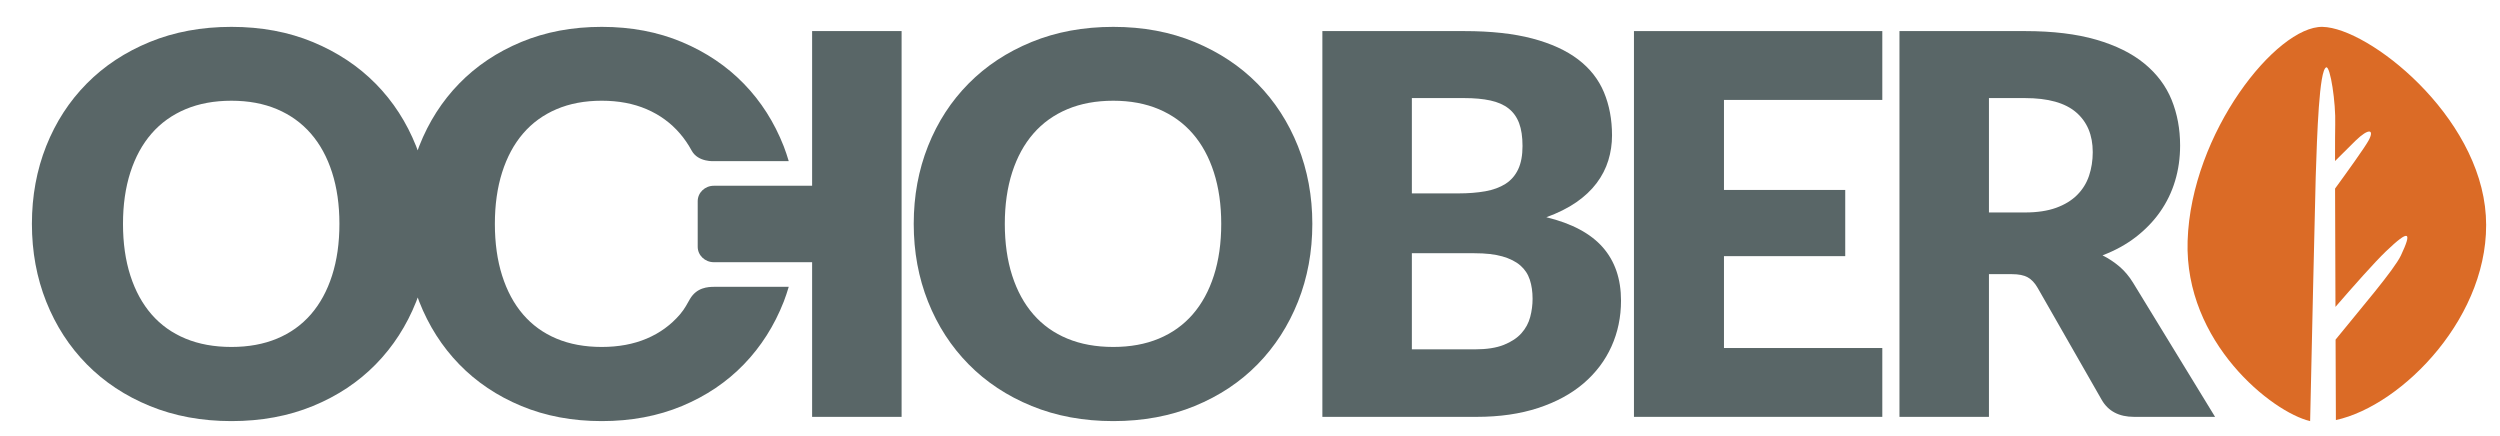
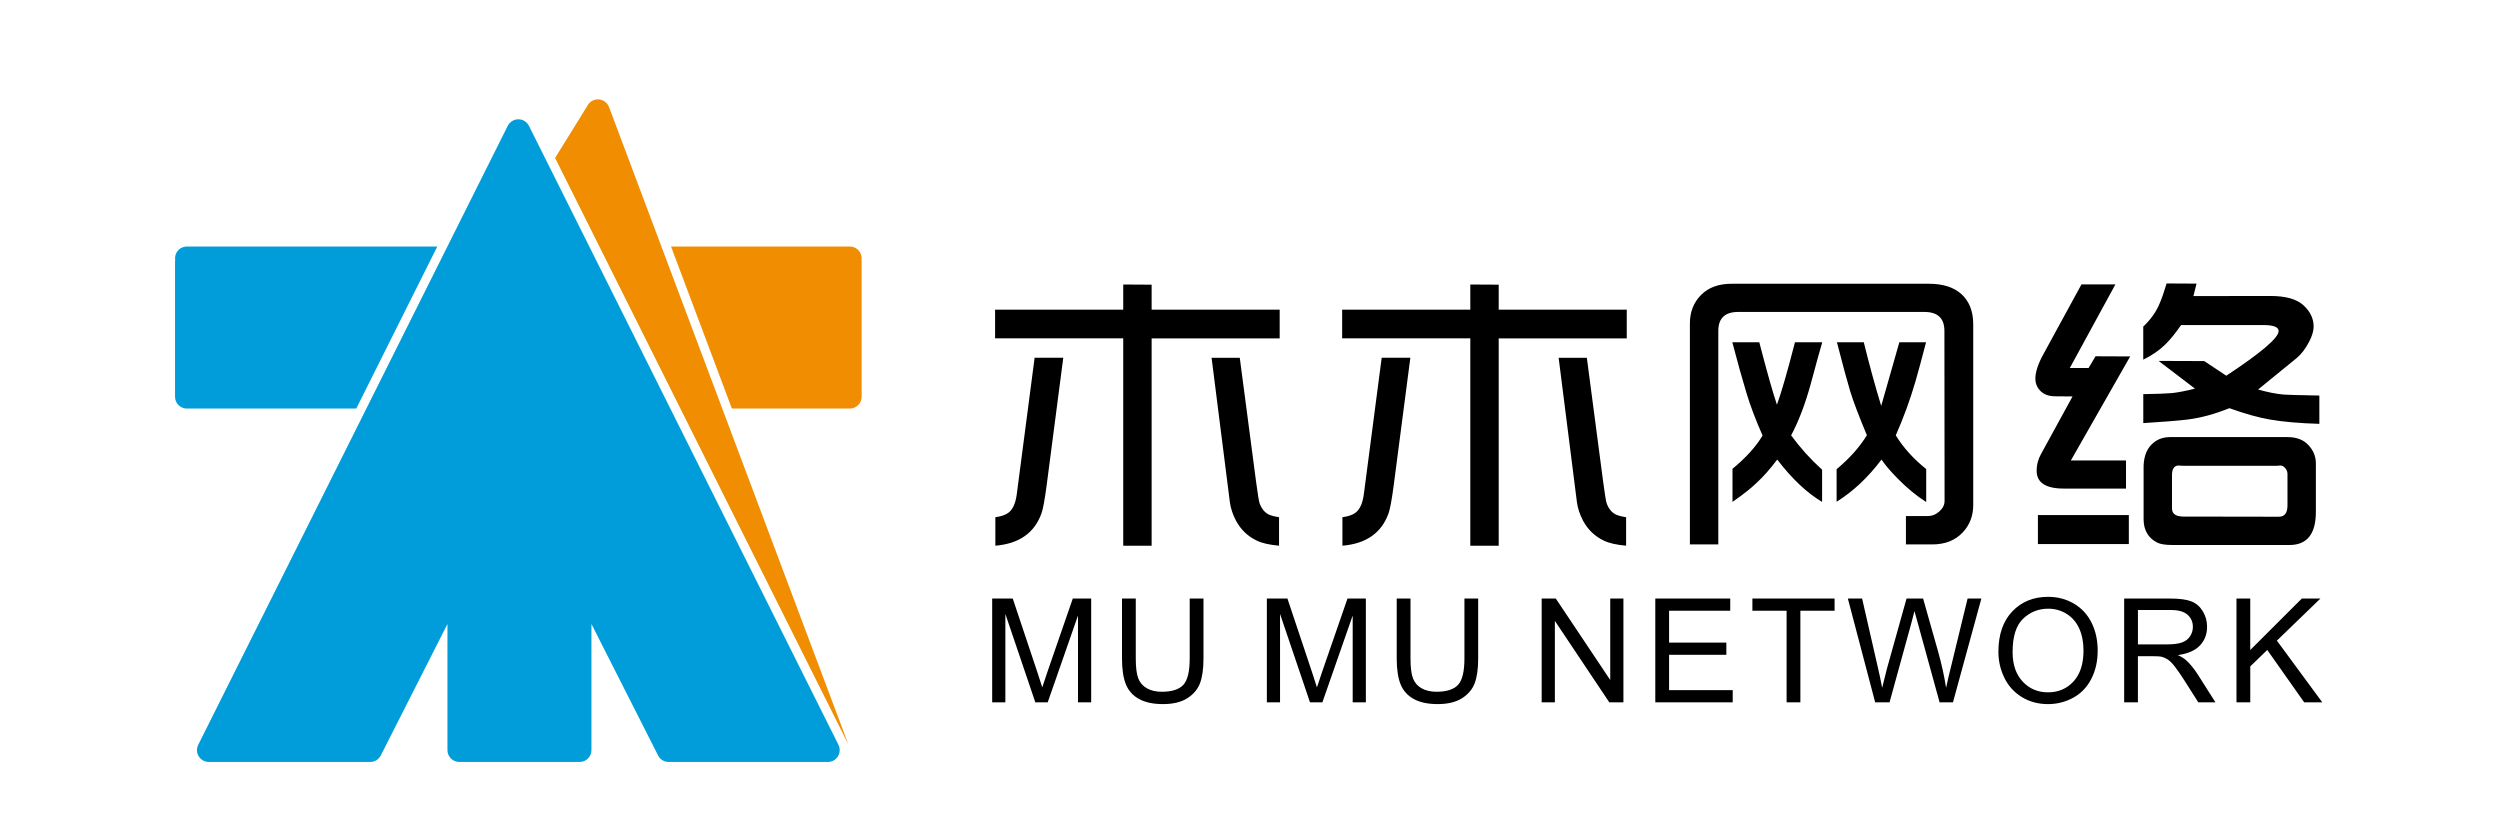
- <svg xmlns="http://www.w3.org/2000/svg" version="1.0" x="0px" y="0px" width="408px" height="71px" viewBox="-5.208 -4.384 408 71" enable-background="new -5.208 -4.384 408 71" xml:space="preserve">
-   <defs>
- </defs>
-   <path fill="#596667" d="M111.401,42.425c-1.112,0-2.896,0.109-4.007,1.986c-0.441,0.744-0.816,1.564-1.631,2.516  c-1.481,1.727-3.297,3.045-5.44,3.952c-2.146,0.908-4.589,1.36-7.325,1.36c-2.766,0-5.23-0.452-7.385-1.36  c-2.162-0.907-3.98-2.226-5.462-3.952c-1.485-1.73-2.618-3.84-3.411-6.334c-0.789-2.489-1.185-5.306-1.185-8.444  c0-3.114,0.396-5.913,1.185-8.406c0.793-2.489,1.926-4.603,3.411-6.33c1.482-1.729,3.3-3.052,5.462-3.976  c2.155-0.922,4.619-1.383,7.385-1.383c2.736,0,5.179,0.461,7.325,1.383c2.143,0.924,3.959,2.247,5.44,3.976  c0.716,0.834,1.352,1.757,1.903,2.772c1.064,1.96,3.735,1.726,3.735,1.726h12.112c-0.248-0.817-0.505-1.63-0.817-2.422  c-1.538-3.918-3.702-7.318-6.497-10.198c-2.794-2.88-6.16-5.148-10.097-6.807C102.163,0.827,97.799,0,92.998,0  C88.2,0,83.827,0.82,79.876,2.462c-3.951,1.642-7.331,3.902-10.14,6.783c-2.811,2.884-4.981,6.28-6.521,10.197  c-0.092,0.235-0.173,0.476-0.26,0.713c-0.083-0.222-0.159-0.447-0.247-0.667c-1.562-3.918-3.757-7.318-6.594-10.198  c-2.835-2.879-6.251-5.147-10.248-6.807c-3.997-1.656-8.428-2.483-13.299-2.483c-4.87,0-9.308,0.819-13.319,2.461  c-4.01,1.642-7.439,3.903-10.29,6.784c-2.854,2.883-5.056,6.279-6.619,10.196C0.78,23.363,0,27.598,0,32.148  c0,4.553,0.78,8.787,2.34,12.705c1.563,3.917,3.765,7.324,6.619,10.218c2.851,2.894,6.28,5.162,10.29,6.804  c4.011,1.643,8.449,2.465,13.319,2.465c4.871,0,9.302-0.822,13.299-2.465c3.997-1.642,7.413-3.91,10.248-6.804  c2.837-2.894,5.032-6.301,6.594-10.218c0.091-0.228,0.169-0.46,0.255-0.689c0.084,0.229,0.162,0.462,0.251,0.689  c1.54,3.917,3.71,7.324,6.521,10.218c2.809,2.894,6.189,5.162,10.14,6.804c3.951,1.643,8.324,2.465,13.122,2.465  c4.801,0,9.165-0.822,13.104-2.465c3.937-1.642,7.303-3.91,10.097-6.804c2.795-2.894,4.959-6.301,6.497-10.218  c0.312-0.793,0.57-1.609,0.818-2.428H111.401z M48.981,40.593c-0.8,2.494-1.954,4.604-3.458,6.334  c-1.503,1.727-3.346,3.045-5.521,3.951c-2.178,0.909-4.657,1.361-7.434,1.361c-2.807,0-5.308-0.452-7.496-1.361  c-2.193-0.906-4.038-2.225-5.543-3.951c-1.506-1.73-2.657-3.84-3.462-6.334c-0.8-2.489-1.202-5.306-1.202-8.445  c0-3.113,0.402-5.912,1.202-8.405c0.805-2.489,1.956-4.603,3.462-6.329c1.505-1.73,3.35-3.053,5.543-3.977  c2.188-0.921,4.689-1.382,7.496-1.382c2.777,0,5.256,0.461,7.434,1.382c2.175,0.924,4.018,2.247,5.521,3.977  c1.504,1.726,2.658,3.84,3.458,6.329c0.802,2.493,1.204,5.292,1.204,8.405C50.185,35.288,49.783,38.104,48.981,40.593z" />
-   <path fill="#596667" d="M208.964,32.148c0,4.553-0.784,8.787-2.341,12.705c-1.564,3.917-3.761,7.324-6.594,10.218  c-2.838,2.894-6.252,5.162-10.251,6.804c-3.996,1.643-8.427,2.465-13.299,2.465c-4.87,0-9.307-0.822-13.317-2.465  c-4.012-1.642-7.442-3.91-10.29-6.804c-2.856-2.894-5.059-6.301-6.62-10.218c-1.56-3.918-2.34-8.152-2.34-12.705  c0-4.55,0.78-8.785,2.34-12.706c1.561-3.917,3.764-7.313,6.62-10.196c2.848-2.881,6.278-5.142,10.29-6.784  c4.01-1.642,8.447-2.461,13.317-2.461c4.872,0,9.303,0.827,13.299,2.483c3.999,1.66,7.413,3.928,10.251,6.807  c2.833,2.88,5.029,6.28,6.594,10.198C208.18,23.406,208.964,27.626,208.964,32.148 M194.097,32.148c0-3.113-0.401-5.912-1.202-8.405  c-0.8-2.489-1.954-4.603-3.458-6.329c-1.504-1.73-3.347-3.053-5.521-3.977c-2.179-0.921-4.658-1.382-7.436-1.382  c-2.806,0-5.306,0.461-7.494,1.382c-2.195,0.924-4.04,2.247-5.544,3.977c-1.506,1.726-2.658,3.84-3.462,6.329  c-0.8,2.493-1.203,5.292-1.203,8.405c0,3.14,0.403,5.956,1.203,8.445c0.804,2.494,1.956,4.604,3.462,6.334  c1.504,1.727,3.349,3.045,5.544,3.951c2.188,0.909,4.688,1.361,7.494,1.361c2.778,0,5.257-0.452,7.436-1.361  c2.174-0.906,4.017-2.225,5.521-3.951c1.504-1.73,2.658-3.84,3.458-6.334C193.696,38.104,194.097,35.288,194.097,32.148" />
-   <path fill="#596667" d="M210.603,63.648V0.69h23.159c4.351,0,8.053,0.405,11.104,1.21  c3.053,0.808,5.546,1.944,7.475,3.415c1.931,1.468,3.334,3.255,4.214,5.358c0.878,2.103,1.319,4.452,1.319,7.044  c0,1.41-0.204,2.77-0.606,4.082c-0.404,1.312-1.036,2.542-1.902,3.696c-0.864,1.15-1.971,2.193-3.326,3.133  c-1.354,0.935-2.982,1.748-4.885,2.44c4.151,1.01,7.217,2.645,9.208,4.906c1.985,2.262,2.979,5.161,2.979,8.705  c0,2.676-0.519,5.17-1.556,7.473c-1.037,2.307-2.558,4.314-4.557,6.031c-2.004,1.713-4.474,3.053-7.412,4.016  c-2.938,0.967-6.294,1.449-10.069,1.449H210.603z M225.208,27.178h7.604c1.612,0,3.066-0.114,4.365-0.343  c1.294-0.232,2.397-0.633,3.306-1.21c0.907-0.577,1.596-1.369,2.074-2.378c0.476-1.009,0.71-2.275,0.71-3.804  c0-1.494-0.185-2.742-0.56-3.738c-0.375-0.991-0.952-1.79-1.73-2.398c-0.775-0.605-1.765-1.034-2.958-1.294  c-1.197-0.26-2.614-0.39-4.256-0.39h-8.555V27.178z M225.208,36.944V52.63h10.279c1.931,0,3.511-0.246,4.735-0.734  c1.224-0.492,2.183-1.126,2.872-1.902c0.692-0.777,1.166-1.656,1.426-2.639c0.259-0.977,0.389-1.971,0.389-2.978  c0-1.153-0.15-2.19-0.452-3.112c-0.302-0.921-0.82-1.698-1.554-2.334c-0.736-0.634-1.711-1.123-2.921-1.471  c-1.21-0.344-2.735-0.517-4.578-0.517H225.208z" />
-   <polygon fill="#596667" points="301.985,0.689 301.985,11.924 276.144,11.924 276.144,26.616 295.934,26.616   295.934,37.419 276.144,37.419 276.144,52.412 301.985,52.412 301.985,63.647 261.454,63.647 261.454,0.689 " />
-   <path fill="#596667" d="M319.388,40.358v23.29h-14.604V0.689h20.481c4.549,0,8.431,0.472,11.646,1.407  c3.211,0.936,5.835,2.24,7.862,3.91c2.032,1.672,3.506,3.643,4.433,5.919c0.919,2.275,1.38,4.753,1.38,7.434  c0,2.046-0.274,3.973-0.823,5.787c-0.543,1.815-1.36,3.496-2.438,5.036c-1.08,1.54-2.406,2.915-3.975,4.126  c-1.572,1.211-3.38,2.203-5.426,2.98c0.98,0.492,1.896,1.098,2.745,1.814c0.848,0.721,1.592,1.6,2.229,2.637l13.393,21.908h-13.221  c-2.451,0-4.207-0.922-5.272-2.764l-10.457-18.279c-0.461-0.809-1.003-1.382-1.622-1.73c-0.617-0.344-1.491-0.517-2.611-0.517  H319.388z M319.388,30.291h5.877c1.985,0,3.679-0.253,5.076-0.756c1.397-0.506,2.544-1.203,3.437-2.097  c0.894-0.892,1.54-1.937,1.944-3.131c0.4-1.197,0.606-2.487,0.606-3.869c0-2.764-0.902-4.927-2.702-6.48  c-1.8-1.558-4.588-2.335-8.361-2.335h-5.877V30.291z" />
-   <path fill="#596667" d="M127.329,0.689v25.243h-16.043c-1.452,0-2.628,1.128-2.628,2.517v7.438  c0,1.392,1.176,2.519,2.628,2.519h16.043v25.241h14.604V0.689H127.329z" />
-   <path fill="#DB6B26" d="M400.482,30.821c-1.021-16.438-19.171-30.662-26.648-30.819  c-7.479-0.159-21.459,17.25-22.024,34.938c-0.53,16.585,13.818,27.958,19.996,29.401c0.172-7.803,0.805-36.532,0.911-39.882  c0.223-6.846,0.563-17.498,1.723-17.852c0.665-0.203,1.571,5.785,1.46,9.324c-0.023,0.675-0.031,2.862-0.031,5.966  c1.251-1.255,2.558-2.558,3.352-3.328c2.177-2.11,3.14-1.859,2.096,0.023c-0.643,1.158-3.408,5.008-5.441,7.798  c0.012,5.627,0.037,12.709,0.064,19.309c2.871-3.315,6.386-7.289,8.232-9.057c3.872-3.702,4.284-3.235,2.455,0.651  c-1.123,2.382-6.614,8.736-10.668,13.747c0.025,5.855,0.045,10.778,0.05,13.129C386.88,61.81,401.481,46.96,400.482,30.821" />
+ <svg xmlns="http://www.w3.org/2000/svg" version="1.1" id="图层_1" x="0px" y="0px" width="170.08px" height="56.69px" viewBox="0 0 170.08 56.69" enable-background="new 0 0 170.08 56.69" xml:space="preserve">
+   <path fill-rule="evenodd" clip-rule="evenodd" fill="#009DDA" d="M12.712,27.795c-0.444,0-0.804-0.36-0.804-0.804v-9.259h0.016  c-0.01-0.051-0.016-0.103-0.016-0.157c0-0.444,0.36-0.804,0.804-0.804h17.039l-5.513,11.024H12.712L12.712,27.795z M25.901,51.404  l4.54-8.951v8.57l0,0.01c0,0.444,0.36,0.805,0.804,0.805l0,0h8.188l0,0c0.444,0,0.804-0.36,0.804-0.805v-0.01v-8.572l4.519,8.915  c0.126,0.278,0.407,0.472,0.732,0.472h10.836l0,0c0.444,0,0.804-0.36,0.804-0.805c0-0.115-0.025-0.225-0.069-0.325l0.001-0.001  L35.998,8.586h-0.002c-0.126-0.278-0.407-0.471-0.732-0.471s-0.605,0.193-0.732,0.471H34.53L13.467,50.708l0.001,0.001  c-0.044,0.1-0.069,0.209-0.069,0.326c0,0.443,0.36,0.803,0.804,0.803h11.006l0,0C25.51,51.829,25.77,51.655,25.901,51.404  L25.901,51.404z" />
+   <path fill-rule="evenodd" clip-rule="evenodd" fill="#F18D00" d="M37.764,10.746l2.218-3.583c0.139-0.241,0.398-0.402,0.697-0.402  c0.345,0,0.64,0.218,0.754,0.524h0.002l16.283,43.363L37.764,10.746L37.764,10.746z M57.816,27.795c0.444,0,0.804-0.36,0.804-0.804  v-9.259h-0.016c0.01-0.051,0.016-0.103,0.016-0.157c0-0.444-0.36-0.804-0.804-0.804H45.652l4.14,11.024H57.816z" />
+   <g>
+     <path fill-rule="evenodd" clip-rule="evenodd" d="M67.698,23.019v-1.953h8.718v-1.71l1.932,0.011v1.7h8.711v1.953h-8.711v14.106   h-1.932V23.019H67.698L67.698,23.019z M67.716,37.125c1.61-0.133,2.654-0.863,3.134-2.189c0.107-0.287,0.225-0.931,0.357-1.929   l1.13-8.668h-1.95l-1.212,9.265c-0.079,0.623-0.265,1.045-0.558,1.268c-0.193,0.153-0.494,0.261-0.901,0.314V37.125L67.716,37.125z    M82.426,24.338l1.245,9.832c0.058,0.418,0.197,0.836,0.419,1.259c0.329,0.608,0.801,1.06,1.417,1.353   c0.343,0.168,0.844,0.282,1.509,0.344v-1.939c-0.35-0.054-0.597-0.125-0.744-0.207c-0.25-0.141-0.439-0.373-0.565-0.694   c-0.057-0.147-0.139-0.651-0.254-1.517l-1.109-8.429H82.426L82.426,24.338z M91.309,23.019v-1.953h8.719v-1.71l1.932,0.011v1.7   h8.711v1.953h-8.711v14.106h-1.932V23.019H91.309L91.309,23.019z M91.327,37.125c1.609-0.133,2.654-0.863,3.134-2.189   c0.107-0.287,0.225-0.931,0.357-1.929l1.131-8.668h-1.95l-1.212,9.265c-0.08,0.623-0.266,1.045-0.559,1.268   c-0.193,0.153-0.494,0.261-0.901,0.314V37.125L91.327,37.125z M106.037,24.338l1.245,9.832c0.058,0.418,0.196,0.836,0.419,1.259   c0.328,0.608,0.801,1.06,1.416,1.353c0.344,0.168,0.845,0.282,1.51,0.344v-1.939c-0.351-0.054-0.598-0.125-0.744-0.207   c-0.25-0.141-0.439-0.373-0.564-0.694c-0.058-0.147-0.141-0.651-0.254-1.517l-1.109-8.429H106.037L106.037,24.338z M114.967,37.039   v-15.04c0-0.776,0.254-1.424,0.766-1.939c0.504-0.505,1.194-0.755,2.067-0.755h13.434c0.93,0,1.656,0.225,2.179,0.68   c0.555,0.49,0.83,1.184,0.83,2.078v12.292c0,0.733-0.236,1.355-0.712,1.863c-0.512,0.548-1.202,0.82-2.079,0.82h-1.788V35.11h1.474   c0.293,0,0.562-0.104,0.798-0.315s0.357-0.447,0.357-0.711l-0.011-11.57c0-0.862-0.454-1.292-1.363-1.292h-12.664   c-0.904,0-1.355,0.429-1.355,1.288v14.528H114.967L114.967,37.039z M117.864,34.145c0.712-0.494,1.263-0.927,1.646-1.299   c0.444-0.404,0.909-0.934,1.398-1.581c1.013,1.319,2.032,2.278,3.053,2.88v-2.189c-0.806-0.733-1.507-1.514-2.107-2.336   c0.515-0.966,0.962-2.14,1.341-3.524c0.358-1.334,0.615-2.268,0.776-2.809h-1.856c-0.525,2.036-0.934,3.449-1.227,4.247   c-0.286-0.852-0.688-2.268-1.199-4.247h-1.835c0.322,1.238,0.647,2.404,0.977,3.502c0.272,0.887,0.634,1.832,1.08,2.84   c-0.446,0.756-1.13,1.51-2.046,2.266V34.145L117.864,34.145z M124.948,34.137c1.13-0.708,2.146-1.663,3.055-2.872   c0.236,0.354,0.598,0.78,1.084,1.277c0.637,0.65,1.288,1.188,1.957,1.612v-2.242c-0.858-0.684-1.55-1.449-2.071-2.293   c0.529-1.202,0.973-2.415,1.331-3.639c0.199-0.69,0.443-1.588,0.729-2.694h-1.817c-0.813,2.837-1.224,4.282-1.234,4.329   c-0.433-1.424-0.826-2.869-1.184-4.329h-1.828c0.411,1.596,0.711,2.697,0.897,3.313c0.218,0.712,0.598,1.717,1.141,3.009   c-0.482,0.798-1.169,1.566-2.06,2.314V34.137L124.948,34.137z M141.607,19.348h2.308l-3.102,5.688h1.277l0.473-0.798l2.357,0.011   l-4.035,7.076h3.752v1.914h-4.203c-1.252,0.007-1.878-0.401-1.878-1.216c0-0.395,0.097-0.77,0.293-1.123l2.15-3.929l-1.167-0.01   c-0.461,0-0.808-0.132-1.048-0.397c-0.211-0.229-0.314-0.498-0.314-0.798c0-0.444,0.175-0.991,0.525-1.632L141.607,19.348   L141.607,19.348z M138.643,37.014v-1.975h6.186v1.975H138.643L138.643,37.014z M145.812,28.785v-1.971   c0.884-0.014,1.534-0.036,1.953-0.071c0.404-0.043,0.923-0.143,1.563-0.304l-2.473-1.885l3.105,0.011l1.499,0.995   c2.372-1.563,3.56-2.576,3.56-3.038c0-0.272-0.347-0.408-1.037-0.408h-5.599c-0.387,0.558-0.74,0.995-1.063,1.31   c-0.4,0.397-0.905,0.748-1.51,1.044v-2.25c0.504-0.476,0.88-1.002,1.119-1.582c0.147-0.343,0.301-0.794,0.47-1.352l2.035,0.011   l-0.211,0.848l5.248-0.007c1.016,0,1.753,0.204,2.218,0.615c0.476,0.426,0.712,0.916,0.712,1.467c0,0.293-0.101,0.637-0.304,1.027   c-0.251,0.483-0.533,0.851-0.841,1.108l-2.633,2.146c0.665,0.19,1.255,0.304,1.771,0.347c0.161,0.014,0.959,0.036,2.396,0.064   v1.925c-1.366-0.04-2.489-0.14-3.362-0.293c-0.776-0.132-1.696-0.39-2.758-0.772c-1.006,0.404-1.954,0.662-2.849,0.772   C148.184,28.621,147.178,28.699,145.812,28.785L145.812,28.785z M147.64,29.736h7.981c0.611,0,1.087,0.18,1.42,0.537   c0.34,0.365,0.512,0.779,0.512,1.245v3.31c0,1.498-0.598,2.25-1.796,2.25h-7.949c-0.493,0-0.848-0.058-1.056-0.168   c-0.611-0.314-0.919-0.848-0.919-1.6v-3.045c0-0.014,0-0.125,0-0.336c-0.021-0.74,0.157-1.302,0.54-1.688   C146.706,29.904,147.128,29.736,147.64,29.736L147.64,29.736z M148.52,35.143l6.515,0.011c0.39,0,0.587-0.255,0.587-0.763v-2.146   c0-0.164-0.062-0.304-0.179-0.426c-0.097-0.1-0.201-0.149-0.305-0.149l-0.261,0.021h-6.314l-0.368-0.021   c-0.286,0.015-0.43,0.232-0.43,0.658v2.261C147.765,34.953,148.015,35.135,148.52,35.143z" />
+     <path fill-rule="evenodd" clip-rule="evenodd" d="M67.5,47.783v-7.063h1.4l1.67,4.999c0.154,0.466,0.266,0.813,0.337,1.046   c0.08-0.257,0.207-0.635,0.378-1.133l1.699-4.912h1.251v7.063h-0.897v-5.908l-2.061,5.908h-0.841l-2.039-6.016v6.016H67.5   L67.5,47.783z M80.938,40.721h0.937v4.078c0,0.711-0.081,1.274-0.24,1.691c-0.161,0.416-0.451,0.756-0.868,1.018   c-0.419,0.262-0.966,0.393-1.647,0.393c-0.659,0-1.2-0.113-1.619-0.342c-0.421-0.229-0.72-0.557-0.899-0.989   s-0.27-1.022-0.27-1.771v-4.078h0.937v4.077c0,0.612,0.057,1.066,0.171,1.356s0.308,0.516,0.585,0.672   c0.276,0.158,0.614,0.236,1.014,0.236c0.684,0,1.172-0.156,1.463-0.467c0.291-0.313,0.436-0.91,0.436-1.798V40.721L80.938,40.721z    M86.187,47.783v-7.063h1.4l1.67,4.999c0.155,0.466,0.267,0.813,0.337,1.046c0.08-0.257,0.207-0.635,0.378-1.133l1.7-4.912h1.25   v7.063h-0.896v-5.908l-2.062,5.908h-0.842l-2.038-6.016v6.016H86.187L86.187,47.783z M99.625,40.721h0.938v4.078   c0,0.711-0.081,1.274-0.24,1.691c-0.16,0.416-0.45,0.756-0.867,1.018c-0.42,0.262-0.967,0.393-1.647,0.393   c-0.659,0-1.2-0.113-1.619-0.342c-0.421-0.229-0.72-0.557-0.899-0.989c-0.179-0.433-0.27-1.022-0.27-1.771v-4.078h0.938v4.077   c0,0.612,0.057,1.066,0.171,1.356c0.113,0.29,0.308,0.516,0.585,0.672c0.276,0.158,0.615,0.236,1.014,0.236   c0.684,0,1.172-0.156,1.463-0.467c0.291-0.313,0.436-0.91,0.436-1.798V40.721L99.625,40.721z M104.883,47.783v-7.063h0.961   l3.704,5.543v-5.543h0.897v7.063h-0.96l-3.704-5.543v5.543H104.883L104.883,47.783z M112.613,47.783v-7.063h5.099v0.829h-4.161   v2.17h3.896v0.828h-3.896v2.406h4.329v0.829H112.613L112.613,47.783z M121.546,47.783V41.55h-2.327v-0.829h5.591v0.829h-2.327   v6.233H121.546L121.546,47.783z M127.572,47.783l-1.859-7.063h0.97l1.059,4.631c0.115,0.484,0.217,0.967,0.304,1.443   c0.187-0.753,0.295-1.188,0.326-1.302l1.334-4.772h1.126l1.013,3.576c0.248,0.887,0.433,1.721,0.551,2.498   c0.094-0.445,0.213-0.957,0.359-1.533l1.104-4.541h0.938l-1.934,7.063h-0.908l-1.481-5.381c-0.125-0.449-0.2-0.727-0.229-0.828   c-0.08,0.322-0.152,0.599-0.215,0.827l-1.481,5.382H127.572L127.572,47.783z M135.955,44.346c0-1.17,0.315-2.088,0.945-2.75   c0.629-0.662,1.441-0.992,2.438-0.992c0.652,0,1.239,0.156,1.764,0.467c0.522,0.311,0.922,0.744,1.196,1.301   s0.412,1.188,0.412,1.893c0,0.715-0.145,1.355-0.434,1.92c-0.289,0.565-0.698,0.992-1.228,1.281   c-0.531,0.291-1.104,0.436-1.717,0.436c-0.665,0-1.259-0.16-1.783-0.48c-0.522-0.321-0.92-0.758-1.189-1.314   C136.09,45.553,135.955,44.965,135.955,44.346L135.955,44.346z M136.921,44.362c0,0.85,0.229,1.519,0.686,2.007   s1.031,0.732,1.722,0.732c0.703,0,1.28-0.246,1.735-0.739c0.453-0.493,0.681-1.192,0.681-2.101c0-0.574-0.097-1.074-0.291-1.502   s-0.479-0.76-0.852-0.994c-0.375-0.235-0.794-0.354-1.259-0.354c-0.661,0-1.229,0.227-1.706,0.68   C137.16,42.546,136.921,43.303,136.921,44.362L136.921,44.362z M144.511,47.783v-7.063h3.129c0.63,0,1.108,0.064,1.436,0.191   s0.588,0.35,0.784,0.671c0.195,0.32,0.292,0.675,0.292,1.063c0,0.501-0.162,0.924-0.486,1.268   c-0.323,0.343-0.823,0.561-1.501,0.653c0.249,0.118,0.436,0.237,0.564,0.353c0.272,0.25,0.53,0.563,0.772,0.939l1.221,1.924h-1.167   l-0.934-1.471c-0.271-0.425-0.496-0.749-0.672-0.975c-0.178-0.225-0.335-0.381-0.476-0.471c-0.138-0.089-0.28-0.152-0.425-0.188   c-0.105-0.021-0.278-0.033-0.52-0.033h-1.082v3.137H144.511L144.511,47.783z M145.447,43.838h2.005c0.428,0,0.76-0.045,1-0.133   c0.239-0.088,0.423-0.229,0.546-0.424c0.125-0.194,0.188-0.404,0.188-0.633c0-0.334-0.12-0.61-0.362-0.826   c-0.241-0.215-0.622-0.322-1.144-0.322h-2.232V43.838L145.447,43.838z M152.152,47.783v-7.063h0.937v3.502l3.508-3.502h1.266   l-2.962,2.863l3.09,4.199h-1.232l-2.513-3.564l-1.156,1.118v2.446H152.152z" />
+   </g>
</svg>
